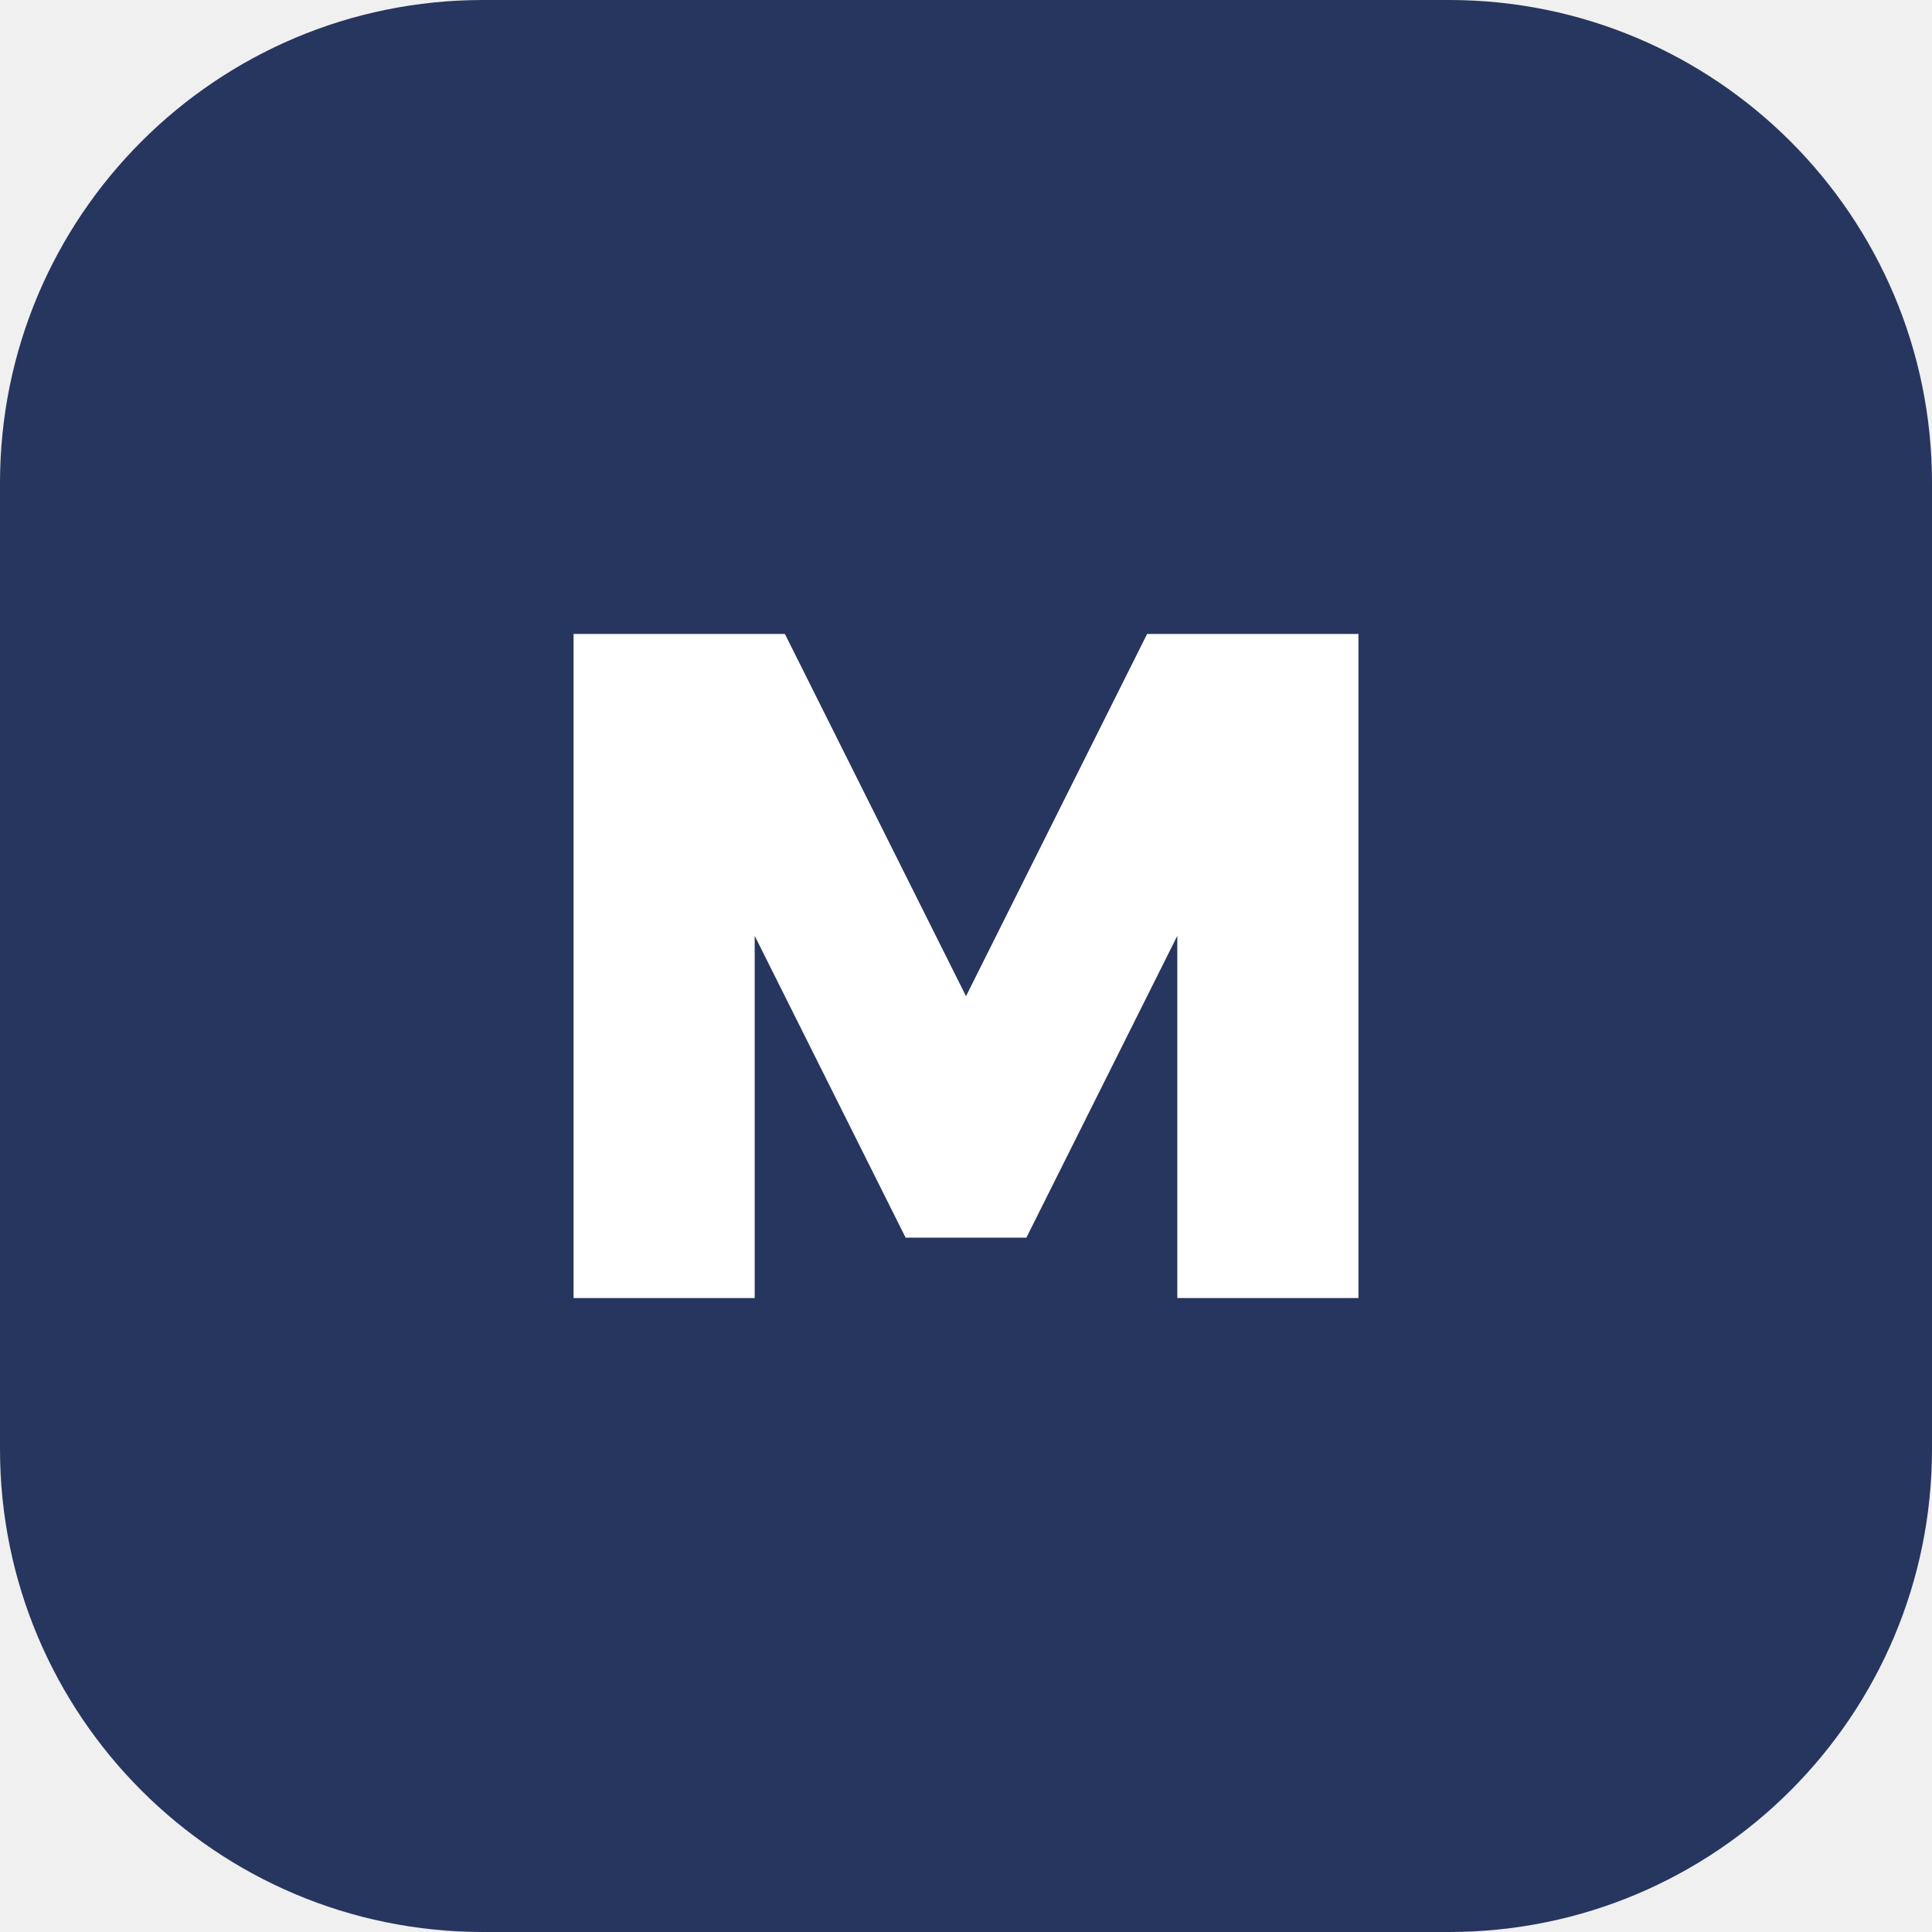
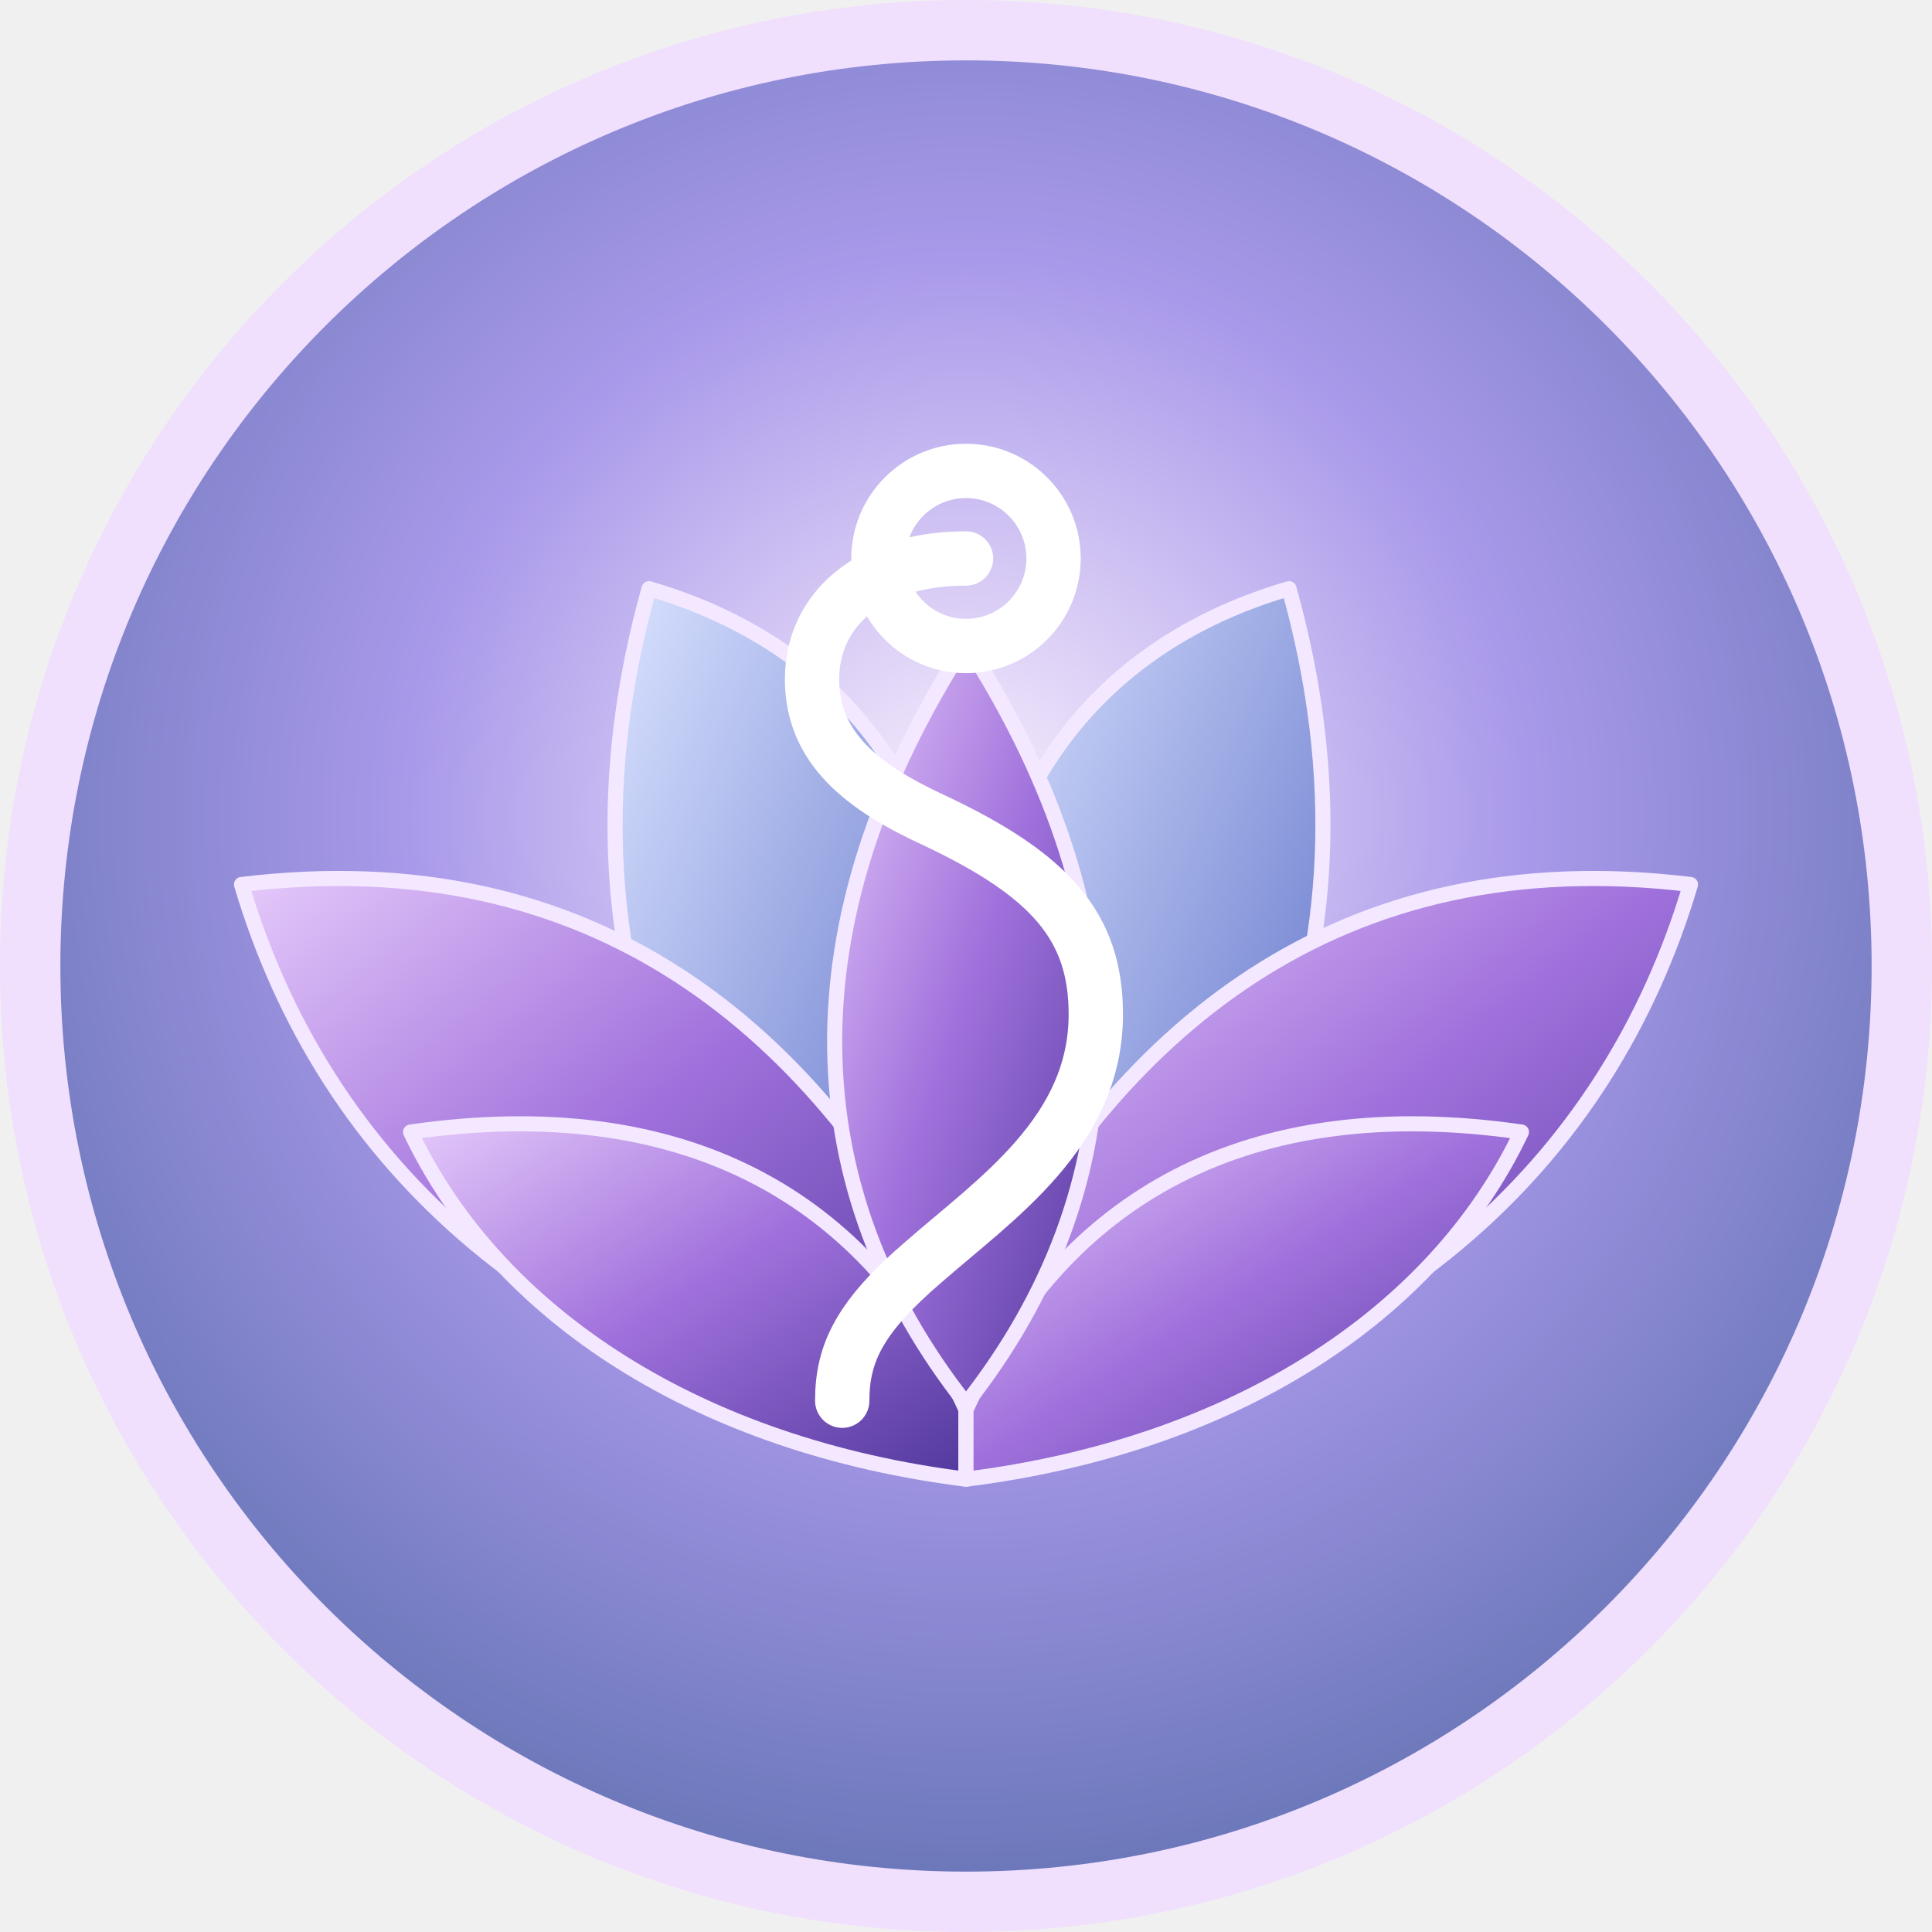
- <svg xmlns="http://www.w3.org/2000/svg" viewBox="0 0 64 64">
-   <rect width="64" height="64" rx="16" fill="#27365f" />
-   <path d="M19 43V21h7l6 12 6-12h7v22h-6V31l-5 10h-4l-5-10v12z" fill="#fff" />
+ <svg xmlns="http://www.w3.org/2000/svg" viewBox="0 0 64 64" role="img" aria-labelledby="title desc">
+   <defs>
+     <radialGradient id="bg" cx="50%" cy="42%" r="66%">
+       <stop offset="0" stop-color="#f9effd" />
+       <stop offset=".45" stop-color="#a999ea" />
+       <stop offset="1" stop-color="#566ca9" />
+     </radialGradient>
+     <linearGradient id="petal" x1="0" y1="0" x2="1" y2="1">
+       <stop offset="0" stop-color="#e5c9fa" />
+       <stop offset=".48" stop-color="#a071dc" />
+       <stop offset="1" stop-color="#51389c" />
+     </linearGradient>
+     <linearGradient id="petalBlue" x1="0" y1="0" x2="1" y2="1">
+       <stop offset="0" stop-color="#d9e2ff" />
+       <stop offset="1" stop-color="#5669c4" />
+     </linearGradient>
+   </defs>
+   <circle cx="32" cy="32" r="31" fill="url(#bg)" stroke="#f0dffd" stroke-width="2" />
+   <g stroke="#f3e8ff" stroke-width=".5" stroke-linejoin="round">
+     <path fill="url(#petalBlue)" d="M31.8 48C23 42 18 32 21.5 19.5c7.2 2.1 11 8.1 10.3 16.8z" />
+     <path fill="url(#petalBlue)" d="M32.2 48c9-6 14-16 10.5-28.5-7.2 2.1-11 8.1-10.3 16.8z" />
+     <path fill="url(#petal)" d="M31.8 48C18 45.7 10.7 38.4 8 29.3c11.6-1.4 19.1 4.7 23.8 14.2z" />
+     <path fill="url(#petal)" d="M32.2 48C46 45.7 53.3 38.4 56 29.3c-11.6-1.4-19.1 4.7-23.8 14.2z" />
+     <path fill="url(#petal)" d="M32 49c-8.8-1.1-15.5-5.4-18.4-11.5 9-1.3 15.2 2.1 18.4 9.2z" />
+     <path fill="url(#petal)" d="M32 49c8.8-1.1 15.5-5.4 18.4-11.5-9-1.3-15.2 2.1-18.4 9.2z" />
+     <path fill="url(#petal)" d="M32 46.5c-5.6-7.1-6-15.9 0-25.2 6 9.3 5.6 18.1 0 25.2z" />
+   </g>
+   <path d="M32 18.5c-3.2 0-5.1 1.7-5.1 4s1.7 3.6 4.1 4.7c3.8 1.8 5.3 3.5 5.3 6.4 0 3.9-3.3 6.1-5.7 8.2-2.1 1.8-2.7 3-2.7 4.6" fill="none" stroke="#fff" stroke-linecap="round" stroke-width="1.8" />
+   <circle cx="32" cy="18.5" r="2.9" fill="none" stroke="#fff" stroke-width="1.8" />
</svg>
